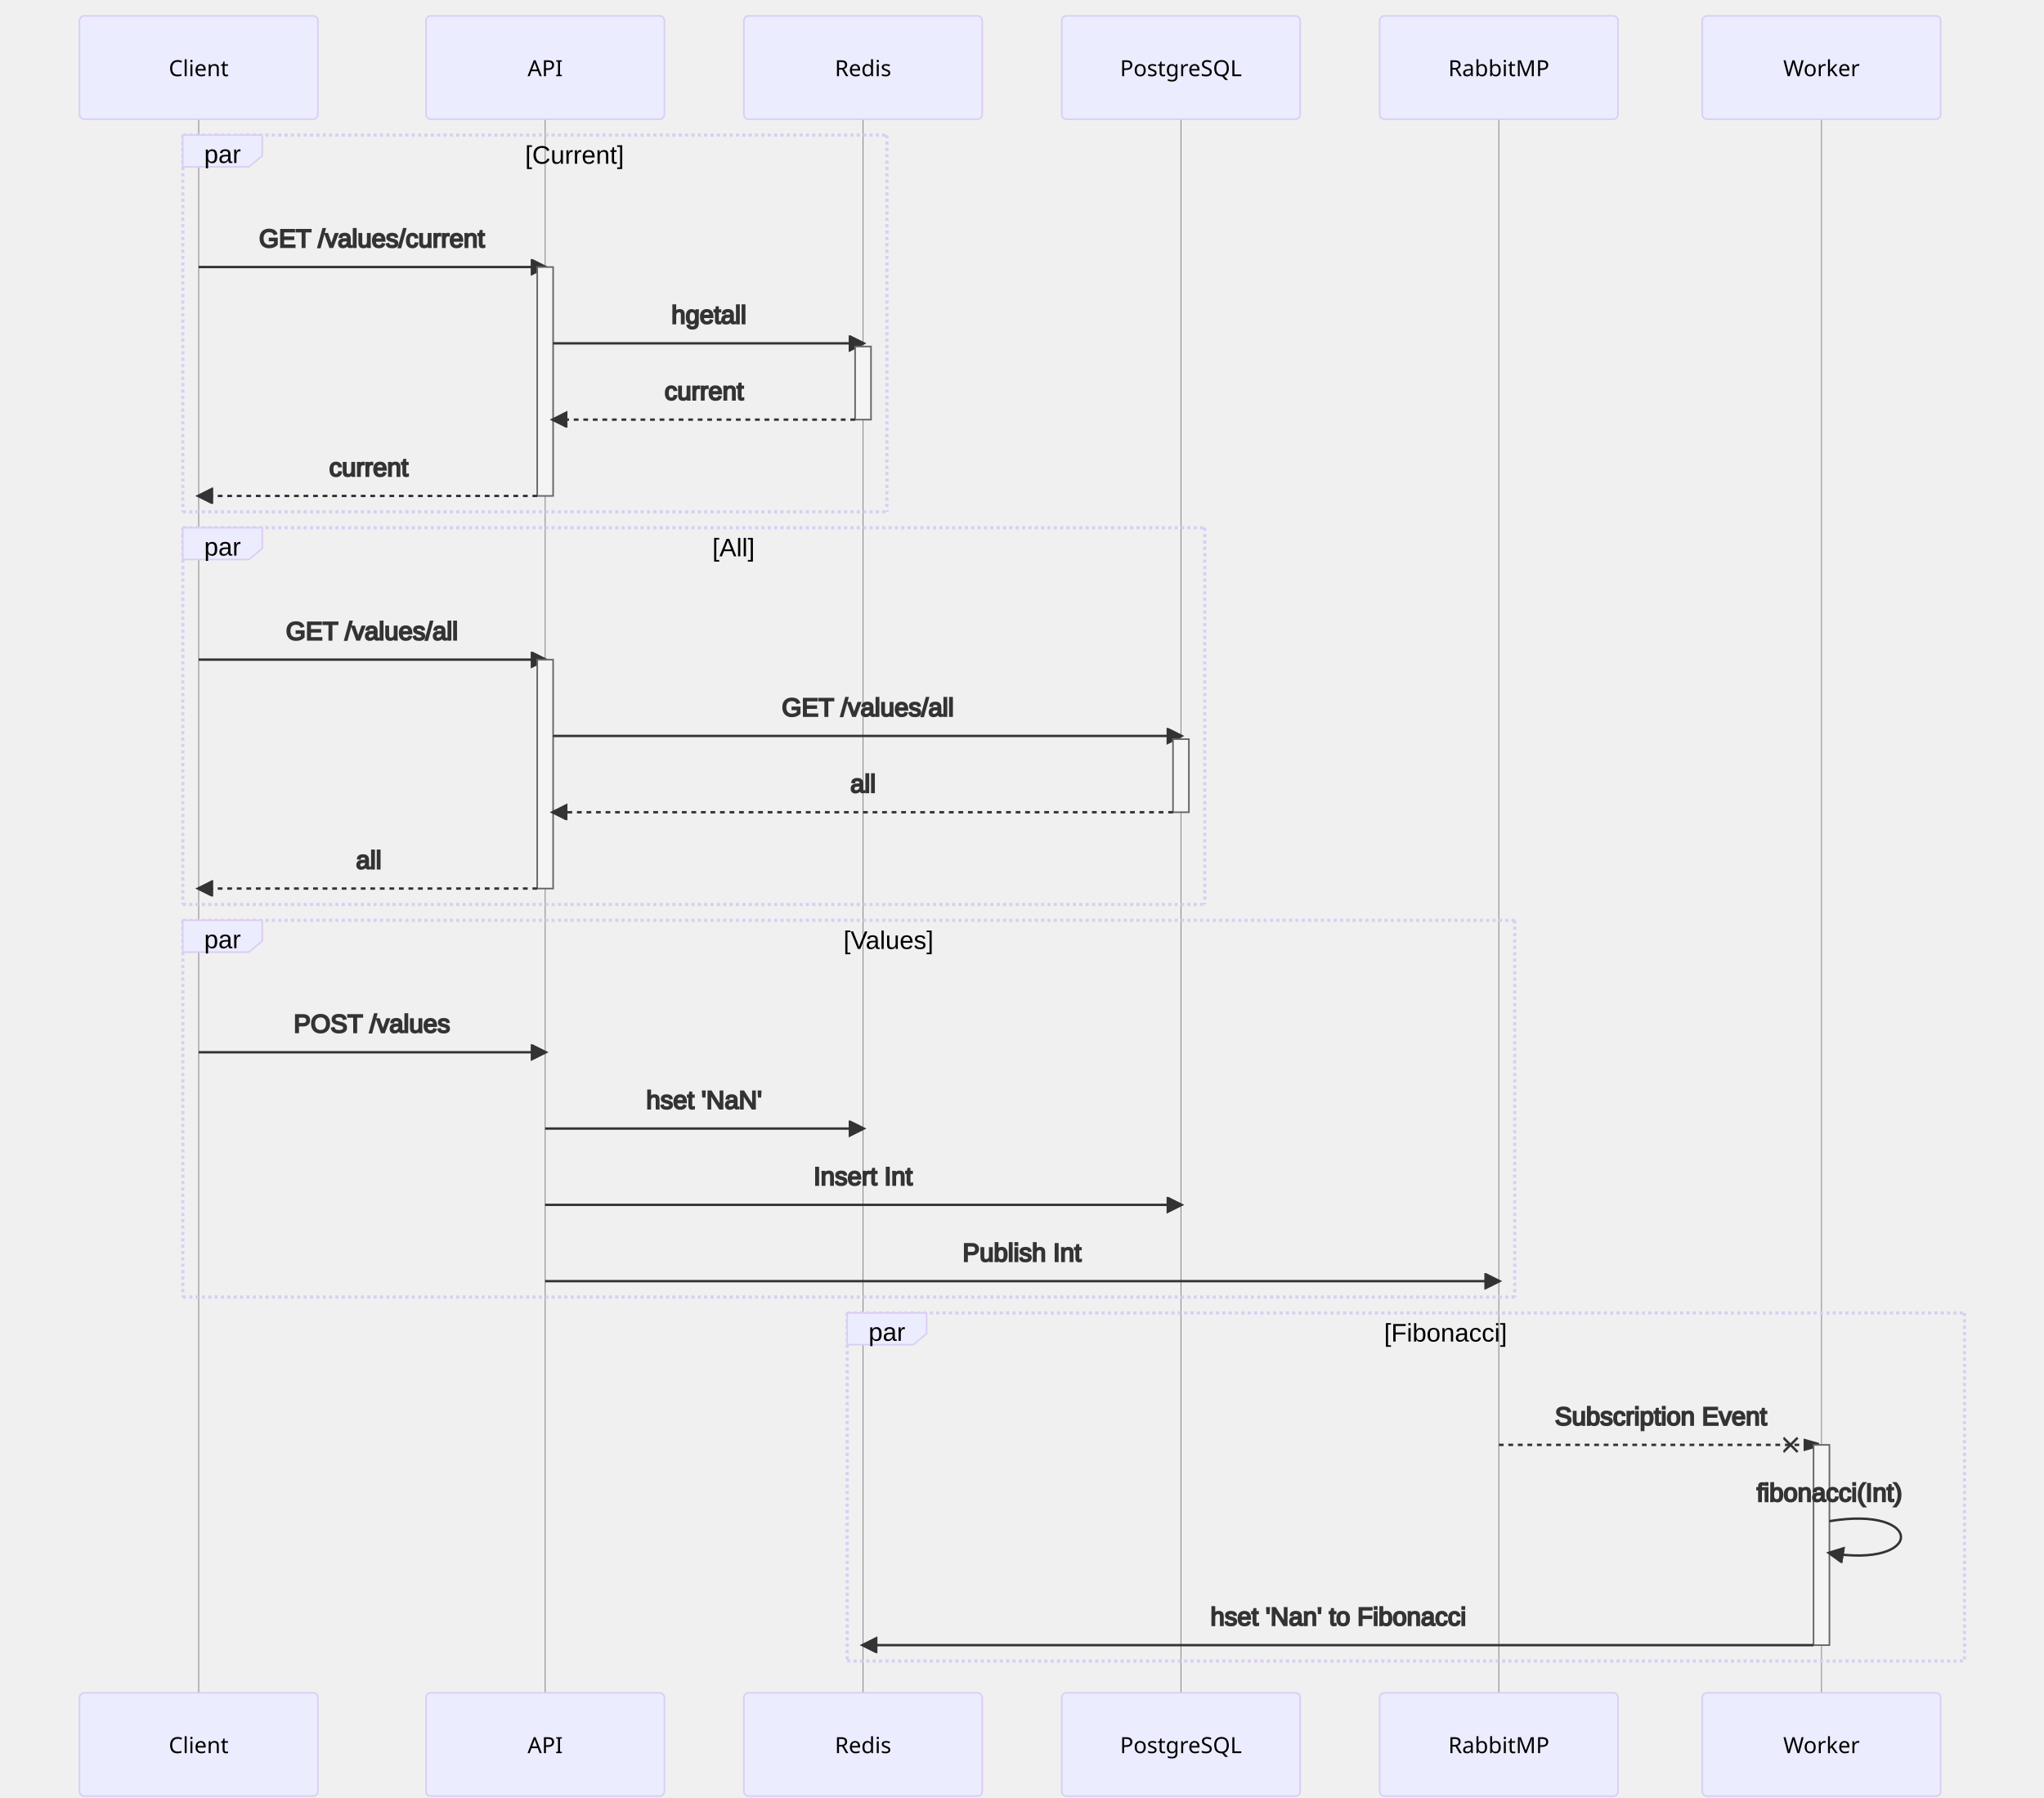
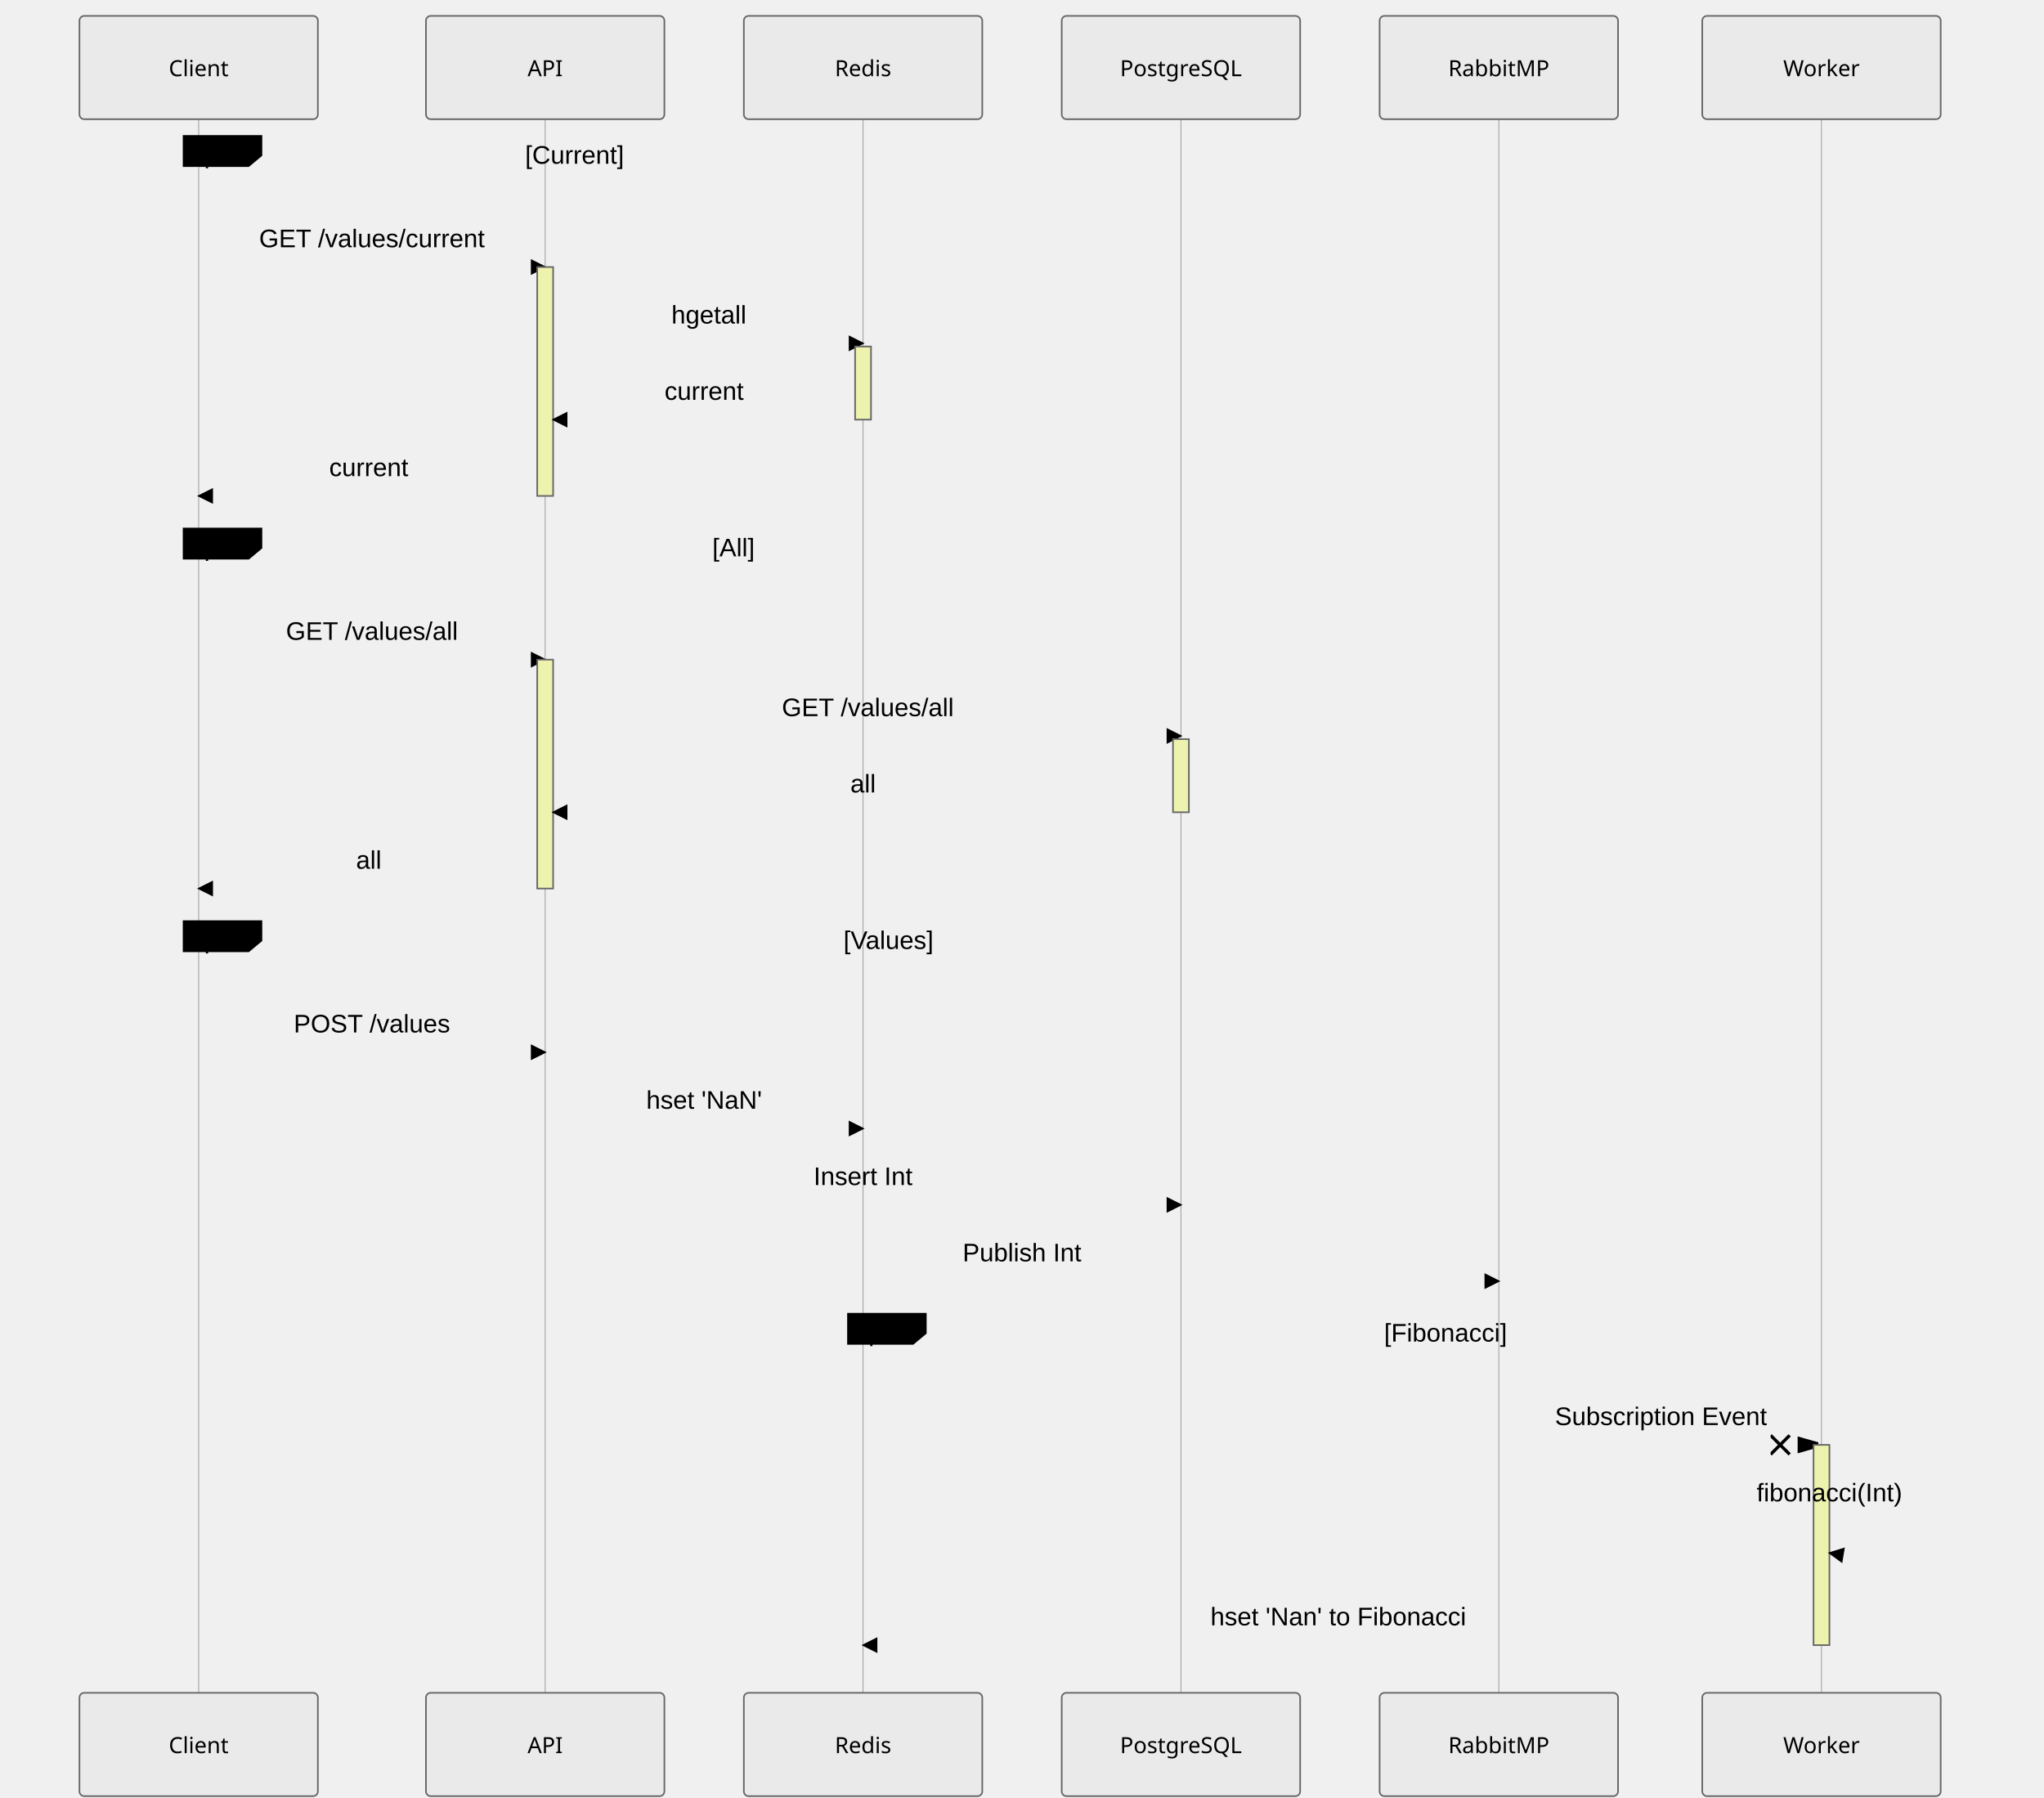
<svg xmlns="http://www.w3.org/2000/svg" id="mermaid-1615550069054" width="100%" height="1131" style="max-width: 1286px;" viewBox="-50 -10 1286 1131">
-   <style>#mermaid-1615550069054{font-family:"trebuchet ms",verdana,arial,sans-serif;font-size:16px;fill:#333;}#mermaid-1615550069054 .error-icon{fill:#552222;}#mermaid-1615550069054 .error-text{fill:#552222;stroke:#552222;}#mermaid-1615550069054 .edge-thickness-normal{stroke-width:2px;}#mermaid-1615550069054 .edge-thickness-thick{stroke-width:3.5px;}#mermaid-1615550069054 .edge-pattern-solid{stroke-dasharray:0;}#mermaid-1615550069054 .edge-pattern-dashed{stroke-dasharray:3;}#mermaid-1615550069054 .edge-pattern-dotted{stroke-dasharray:2;}#mermaid-1615550069054 .marker{fill:#333333;stroke:#333333;}#mermaid-1615550069054 .marker.cross{stroke:#333333;}#mermaid-1615550069054 svg{font-family:"trebuchet ms",verdana,arial,sans-serif;font-size:16px;}#mermaid-1615550069054 .actor{stroke:hsl(259.626,59.777%,87.902%);fill:#ECECFF;}#mermaid-1615550069054 text.actor &gt; tspan{fill:black;stroke:none;}#mermaid-1615550069054 .actor-line{stroke:grey;}#mermaid-1615550069054 .messageLine0{stroke-width:1.5;stroke-dasharray:none;stroke:#333;}#mermaid-1615550069054 .messageLine1{stroke-width:1.5;stroke-dasharray:2,2;stroke:#333;}#mermaid-1615550069054 #arrowhead path{fill:#333;stroke:#333;}#mermaid-1615550069054 .sequenceNumber{fill:white;}#mermaid-1615550069054 #sequencenumber{fill:#333;}#mermaid-1615550069054 #crosshead path{fill:#333;stroke:#333;}#mermaid-1615550069054 .messageText{fill:#333;stroke:#333;}#mermaid-1615550069054 .labelBox{stroke:hsl(259.626,59.777%,87.902%);fill:#ECECFF;}#mermaid-1615550069054 .labelText,#mermaid-1615550069054 .labelText &gt; tspan{fill:black;stroke:none;}#mermaid-1615550069054 .loopText,#mermaid-1615550069054 .loopText &gt; tspan{fill:black;stroke:none;}#mermaid-1615550069054 .loopLine{stroke-width:2px;stroke-dasharray:2,2;stroke:hsl(259.626,59.777%,87.902%);fill:hsl(259.626,59.777%,87.902%);}#mermaid-1615550069054 .note{stroke:#aaaa33;fill:#fff5ad;}#mermaid-1615550069054 .noteText,#mermaid-1615550069054 .noteText &gt; tspan{fill:black;stroke:none;}#mermaid-1615550069054 .activation0{fill:#f4f4f4;stroke:#666;}#mermaid-1615550069054 .activation1{fill:#f4f4f4;stroke:#666;}#mermaid-1615550069054 .activation2{fill:#f4f4f4;stroke:#666;}#mermaid-1615550069054:root{--mermaid-font-family:"trebuchet ms",verdana,arial,sans-serif;}#mermaid-1615550069054 sequence{fill:apa;}</style>
+   <style>#mermaid-1615550069054{font-family:"trebuchet
+         ms",verdana,arial,sans-serif;font-size:16px;fill:#333;}#mermaid-1615550069054
+         .error-icon{fill:#552222;}#mermaid-1615550069054 .error-text{fill:#552222;stroke:#552222;}#mermaid-1615550069054
+         .edge-thickness-normal{stroke-width:2px;}#mermaid-1615550069054
+         .edge-thickness-thick{stroke-width:3.5px;}#mermaid-1615550069054
+         .edge-pattern-solid{stroke-dasharray:0;}#mermaid-1615550069054
+         .edge-pattern-dashed{stroke-dasharray:3;}#mermaid-1615550069054
+         .edge-pattern-dotted{stroke-dasharray:2;}#mermaid-1615550069054
+         .marker{fill:#333333;stroke:#333333;}#mermaid-1615550069054 .marker.cross{stroke:#333333;}#mermaid-1615550069054
+         svg{font-family:"trebuchet ms",verdana,arial,sans-serif;font-size:16px;}#mermaid-1615550069054
+         .actor{stroke:hsl(259.626,59.777%,87.902%);fill:#ECECFF;}#mermaid-1615550069054 text.actor
+         &gt; tspan{fill:black;stroke:none;}#mermaid-1615550069054 .actor-line{stroke:grey;}#mermaid-1615550069054
+         .messageLine0{stroke-width:1.5;stroke-dasharray:none;stroke:#333;}#mermaid-1615550069054
+         .messageLine1{stroke-width:1.5;stroke-dasharray:2,2;stroke:#333;}#mermaid-1615550069054 #arrowhead
+         path{fill:#333;stroke:#333;}#mermaid-1615550069054 .sequenceNumber{fill:white;}#mermaid-1615550069054
+         #sequencenumber{fill:#333;}#mermaid-1615550069054 #crosshead path{fill:#333;stroke:#333;}#mermaid-1615550069054
+         .messageText{fill:#333;stroke:#333;}#mermaid-1615550069054
+         .labelBox{stroke:hsl(259.626,59.777%,87.902%);fill:#ECECFF;}#mermaid-1615550069054
+         .labelText,#mermaid-1615550069054 .labelText &gt; tspan{fill:black;stroke:none;}#mermaid-1615550069054
+         .loopText,#mermaid-1615550069054 .loopText &gt; tspan{fill:black;stroke:none;}#mermaid-1615550069054
+         .loopLine{stroke-width:2px;stroke-dasharray:2,2;stroke:hsl(259.626,59.777%,87.902%);fill:hsl(259.626,59.777%,87.902%);}#mermaid-1615550069054
+         .note{stroke:#aaaa33;fill:#fff5ad;}#mermaid-1615550069054 .noteText,#mermaid-1615550069054 .noteText &gt;
+         tspan{fill:black;stroke:none;}#mermaid-1615550069054
+         .activation0{fill:#f4f4f4;stroke:#666;}#mermaid-1615550069054
+         .activation1{fill:#f4f4f4;stroke:#666;}#mermaid-1615550069054
+         .activation2{fill:#f4f4f4;stroke:#666;}#mermaid-1615550069054:root{--mermaid-font-family:"trebuchet
+         ms",verdana,arial,sans-serif;}#mermaid-1615550069054 sequence{fill:apa;}
+     </style>
  <g />
  <g>
    <line id="actor24" x1="75" y1="5" x2="75" y2="1120" class="actor-line" stroke-width="0.5px" stroke="#999" />
    <rect x="0" y="0" fill="#eaeaea" stroke="#666" width="150" height="65" rx="3" ry="3" class="actor" />
    <text x="75" y="32.5" dominant-baseline="central" alignment-baseline="central" class="actor" style="text-anchor: middle; font-size: 14px; font-weight: 400; font-family: Open-Sans, sans-serif;">
      <tspan x="75" dy="0">Client</tspan>
    </text>
  </g>
  <g>
    <line id="actor25" x1="293" y1="5" x2="293" y2="1120" class="actor-line" stroke-width="0.5px" stroke="#999" />
    <rect x="218" y="0" fill="#eaeaea" stroke="#666" width="150" height="65" rx="3" ry="3" class="actor" />
    <text x="293" y="32.5" dominant-baseline="central" alignment-baseline="central" class="actor" style="text-anchor: middle; font-size: 14px; font-weight: 400; font-family: Open-Sans, sans-serif;">
      <tspan x="293" dy="0">API</tspan>
    </text>
  </g>
  <g>
    <line id="actor26" x1="493" y1="5" x2="493" y2="1120" class="actor-line" stroke-width="0.5px" stroke="#999" />
    <rect x="418" y="0" fill="#eaeaea" stroke="#666" width="150" height="65" rx="3" ry="3" class="actor" />
    <text x="493" y="32.5" dominant-baseline="central" alignment-baseline="central" class="actor" style="text-anchor: middle; font-size: 14px; font-weight: 400; font-family: Open-Sans, sans-serif;">
      <tspan x="493" dy="0">Redis</tspan>
    </text>
  </g>
  <g>
    <line id="actor27" x1="693" y1="5" x2="693" y2="1120" class="actor-line" stroke-width="0.5px" stroke="#999" />
    <rect x="618" y="0" fill="#eaeaea" stroke="#666" width="150" height="65" rx="3" ry="3" class="actor" />
    <text x="693" y="32.5" dominant-baseline="central" alignment-baseline="central" class="actor" style="text-anchor: middle; font-size: 14px; font-weight: 400; font-family: Open-Sans, sans-serif;">
      <tspan x="693" dy="0">PostgreSQL</tspan>
    </text>
  </g>
  <g>
    <line id="actor28" x1="893" y1="5" x2="893" y2="1120" class="actor-line" stroke-width="0.5px" stroke="#999" />
    <rect x="818" y="0" fill="#eaeaea" stroke="#666" width="150" height="65" rx="3" ry="3" class="actor" />
    <text x="893" y="32.5" dominant-baseline="central" alignment-baseline="central" class="actor" style="text-anchor: middle; font-size: 14px; font-weight: 400; font-family: Open-Sans, sans-serif;">
      <tspan x="893" dy="0">RabbitMP</tspan>
    </text>
  </g>
  <g>
    <line id="actor29" x1="1096" y1="5" x2="1096" y2="1120" class="actor-line" stroke-width="0.5px" stroke="#999" />
    <rect x="1021" y="0" fill="#eaeaea" stroke="#666" width="150" height="65" rx="3" ry="3" class="actor" />
    <text x="1096" y="32.5" dominant-baseline="central" alignment-baseline="central" class="actor" style="text-anchor: middle; font-size: 14px; font-weight: 400; font-family: Open-Sans, sans-serif;">
      <tspan x="1096" dy="0">Worker</tspan>
    </text>
  </g>
  <defs>
    <marker id="arrowhead" refX="9" refY="5" markerUnits="userSpaceOnUse" markerWidth="12" markerHeight="12" orient="auto">
      <path d="M 0 0 L 10 5 L 0 10 z" />
    </marker>
  </defs>
  <defs>
    <marker id="crosshead" markerWidth="15" markerHeight="8" orient="auto" refX="16" refY="4">
      <path fill="black" stroke="#000000" stroke-width="1px" d="M 9,2 V 6 L16,4 Z" style="stroke-dasharray: 0, 0;" />
      <path fill="none" stroke="#000000" stroke-width="1px" d="M 0,1 L 6,7 M 6,1 L 0,7" style="stroke-dasharray: 0, 0;" />
    </marker>
  </defs>
  <defs>
    <marker id="filled-head" refX="18" refY="7" markerWidth="20" markerHeight="28" orient="auto">
      <path d="M 18,7 L9,13 L14,7 L9,1 Z" />
    </marker>
  </defs>
  <defs>
    <marker id="sequencenumber" refX="15" refY="15" markerWidth="60" markerHeight="40" orient="auto">
      <circle cx="15" cy="15" r="6" />
    </marker>
  </defs>
-   <text x="184" y="125" text-anchor="middle" dominant-baseline="middle" alignment-baseline="middle" class="messageText" dy="1em" style="font-family: &quot;trebuchet ms&quot;, verdana, arial, sans-serif; font-size: 16px; font-weight: 400;">GET /values/current</text>
+   <text x="184" y="125" text-anchor="middle" dominant-baseline="middle" alignment-baseline="middle" class="messageText" dy="1em" style="font-family: &quot;trebuchet ms&quot;, verdana, arial, sans-serif; font-size: 16px; font-weight: 400;">
+         GET /values/current
+     </text>
  <line x1="75" y1="158" x2="293" y2="158" class="messageLine0" stroke-width="2" stroke="none" marker-end="url(#arrowhead)" style="fill: none;" />
  <g>
    <rect x="288" y="158" fill="#EDF2AE" stroke="#666" width="10" height="144" rx="0" ry="0" class="activation0" />
  </g>
-   <text x="396" y="173" text-anchor="middle" dominant-baseline="middle" alignment-baseline="middle" class="messageText" dy="1em" style="font-family: &quot;trebuchet ms&quot;, verdana, arial, sans-serif; font-size: 16px; font-weight: 400;">hgetall</text>
+   <text x="396" y="173" text-anchor="middle" dominant-baseline="middle" alignment-baseline="middle" class="messageText" dy="1em" style="font-family: &quot;trebuchet ms&quot;, verdana, arial, sans-serif; font-size: 16px; font-weight: 400;">
+         hgetall
+     </text>
  <line x1="298" y1="206" x2="493" y2="206" class="messageLine0" stroke-width="2" stroke="none" marker-end="url(#arrowhead)" style="fill: none;" />
  <g>
    <rect x="488" y="208" fill="#EDF2AE" stroke="#666" width="10" height="46" rx="0" ry="0" class="activation0" />
  </g>
-   <text x="393" y="221" text-anchor="middle" dominant-baseline="middle" alignment-baseline="middle" class="messageText" dy="1em" style="font-family: &quot;trebuchet ms&quot;, verdana, arial, sans-serif; font-size: 16px; font-weight: 400;">current</text>
+   <text x="393" y="221" text-anchor="middle" dominant-baseline="middle" alignment-baseline="middle" class="messageText" dy="1em" style="font-family: &quot;trebuchet ms&quot;, verdana, arial, sans-serif; font-size: 16px; font-weight: 400;">
+         current
+     </text>
  <line x1="488" y1="254" x2="298" y2="254" class="messageLine1" stroke-width="2" stroke="none" marker-end="url(#arrowhead)" style="stroke-dasharray: 3, 3; fill: none;" />
-   <text x="182" y="269" text-anchor="middle" dominant-baseline="middle" alignment-baseline="middle" class="messageText" dy="1em" style="font-family: &quot;trebuchet ms&quot;, verdana, arial, sans-serif; font-size: 16px; font-weight: 400;">current</text>
+   <text x="182" y="269" text-anchor="middle" dominant-baseline="middle" alignment-baseline="middle" class="messageText" dy="1em" style="font-family: &quot;trebuchet ms&quot;, verdana, arial, sans-serif; font-size: 16px; font-weight: 400;">
+         current
+     </text>
  <line x1="288" y1="302" x2="75" y2="302" class="messageLine1" stroke-width="2" stroke="none" marker-end="url(#arrowhead)" style="stroke-dasharray: 3, 3; fill: none;" />
  <g>
    <line x1="65" y1="75" x2="508" y2="75" class="loopLine" />
    <line x1="508" y1="75" x2="508" y2="312" class="loopLine" />
    <line x1="65" y1="312" x2="508" y2="312" class="loopLine" />
    <line x1="65" y1="75" x2="65" y2="312" class="loopLine" />
    <polygon points="65,75 115,75 115,88 106.6,95 65,95" class="labelBox" />
-     <text x="90" y="88" text-anchor="middle" dominant-baseline="middle" alignment-baseline="middle" class="labelText" style="font-family: &quot;trebuchet ms&quot;, verdana, arial, sans-serif; font-size: 16px; font-weight: 400;">par</text>
+     <text x="90" y="88" text-anchor="middle" dominant-baseline="middle" alignment-baseline="middle" class="labelText" style="font-family: &quot;trebuchet ms&quot;, verdana, arial, sans-serif; font-size: 16px; font-weight: 400;">
+             par
+         </text>
    <text x="311.5" y="93" text-anchor="middle" class="loopText" style="font-family: &quot;trebuchet ms&quot;, verdana, arial, sans-serif; font-size: 16px; font-weight: 400;">
      <tspan x="311.5">[Current]</tspan>
    </text>
  </g>
-   <text x="184" y="372" text-anchor="middle" dominant-baseline="middle" alignment-baseline="middle" class="messageText" dy="1em" style="font-family: &quot;trebuchet ms&quot;, verdana, arial, sans-serif; font-size: 16px; font-weight: 400;">GET /values/all</text>
+   <text x="184" y="372" text-anchor="middle" dominant-baseline="middle" alignment-baseline="middle" class="messageText" dy="1em" style="font-family: &quot;trebuchet ms&quot;, verdana, arial, sans-serif; font-size: 16px; font-weight: 400;">
+         GET /values/all
+     </text>
  <line x1="75" y1="405" x2="293" y2="405" class="messageLine0" stroke-width="2" stroke="none" marker-end="url(#arrowhead)" style="fill: none;" />
  <g>
    <rect x="288" y="405" fill="#EDF2AE" stroke="#666" width="10" height="144" rx="0" ry="0" class="activation0" />
  </g>
-   <text x="496" y="420" text-anchor="middle" dominant-baseline="middle" alignment-baseline="middle" class="messageText" dy="1em" style="font-family: &quot;trebuchet ms&quot;, verdana, arial, sans-serif; font-size: 16px; font-weight: 400;">GET /values/all</text>
+   <text x="496" y="420" text-anchor="middle" dominant-baseline="middle" alignment-baseline="middle" class="messageText" dy="1em" style="font-family: &quot;trebuchet ms&quot;, verdana, arial, sans-serif; font-size: 16px; font-weight: 400;">
+         GET /values/all
+     </text>
  <line x1="298" y1="453" x2="693" y2="453" class="messageLine0" stroke-width="2" stroke="none" marker-end="url(#arrowhead)" style="fill: none;" />
  <g>
    <rect x="688" y="455" fill="#EDF2AE" stroke="#666" width="10" height="46" rx="0" ry="0" class="activation0" />
  </g>
-   <text x="493" y="468" text-anchor="middle" dominant-baseline="middle" alignment-baseline="middle" class="messageText" dy="1em" style="font-family: &quot;trebuchet ms&quot;, verdana, arial, sans-serif; font-size: 16px; font-weight: 400;">all</text>
+   <text x="493" y="468" text-anchor="middle" dominant-baseline="middle" alignment-baseline="middle" class="messageText" dy="1em" style="font-family: &quot;trebuchet ms&quot;, verdana, arial, sans-serif; font-size: 16px; font-weight: 400;">
+         all
+     </text>
  <line x1="688" y1="501" x2="298" y2="501" class="messageLine1" stroke-width="2" stroke="none" marker-end="url(#arrowhead)" style="stroke-dasharray: 3, 3; fill: none;" />
-   <text x="182" y="516" text-anchor="middle" dominant-baseline="middle" alignment-baseline="middle" class="messageText" dy="1em" style="font-family: &quot;trebuchet ms&quot;, verdana, arial, sans-serif; font-size: 16px; font-weight: 400;">all</text>
+   <text x="182" y="516" text-anchor="middle" dominant-baseline="middle" alignment-baseline="middle" class="messageText" dy="1em" style="font-family: &quot;trebuchet ms&quot;, verdana, arial, sans-serif; font-size: 16px; font-weight: 400;">
+         all
+     </text>
  <line x1="288" y1="549" x2="75" y2="549" class="messageLine1" stroke-width="2" stroke="none" marker-end="url(#arrowhead)" style="stroke-dasharray: 3, 3; fill: none;" />
  <g>
    <line x1="65" y1="322" x2="708" y2="322" class="loopLine" />
    <line x1="708" y1="322" x2="708" y2="559" class="loopLine" />
    <line x1="65" y1="559" x2="708" y2="559" class="loopLine" />
    <line x1="65" y1="322" x2="65" y2="559" class="loopLine" />
    <polygon points="65,322 115,322 115,335 106.6,342 65,342" class="labelBox" />
-     <text x="90" y="335" text-anchor="middle" dominant-baseline="middle" alignment-baseline="middle" class="labelText" style="font-family: &quot;trebuchet ms&quot;, verdana, arial, sans-serif; font-size: 16px; font-weight: 400;">par</text>
+     <text x="90" y="335" text-anchor="middle" dominant-baseline="middle" alignment-baseline="middle" class="labelText" style="font-family: &quot;trebuchet ms&quot;, verdana, arial, sans-serif; font-size: 16px; font-weight: 400;">
+             par
+         </text>
    <text x="411.5" y="340" text-anchor="middle" class="loopText" style="font-family: &quot;trebuchet ms&quot;, verdana, arial, sans-serif; font-size: 16px; font-weight: 400;">
      <tspan x="411.5">[All]</tspan>
    </text>
  </g>
-   <text x="184" y="619" text-anchor="middle" dominant-baseline="middle" alignment-baseline="middle" class="messageText" dy="1em" style="font-family: &quot;trebuchet ms&quot;, verdana, arial, sans-serif; font-size: 16px; font-weight: 400;">POST /values</text>
+   <text x="184" y="619" text-anchor="middle" dominant-baseline="middle" alignment-baseline="middle" class="messageText" dy="1em" style="font-family: &quot;trebuchet ms&quot;, verdana, arial, sans-serif; font-size: 16px; font-weight: 400;">
+         POST /values
+     </text>
  <line x1="75" y1="652" x2="293" y2="652" class="messageLine0" stroke-width="2" stroke="none" marker-end="url(#arrowhead)" style="fill: none;" />
-   <text x="393" y="667" text-anchor="middle" dominant-baseline="middle" alignment-baseline="middle" class="messageText" dy="1em" style="font-family: &quot;trebuchet ms&quot;, verdana, arial, sans-serif; font-size: 16px; font-weight: 400;">hset 'NaN'</text>
+   <text x="393" y="667" text-anchor="middle" dominant-baseline="middle" alignment-baseline="middle" class="messageText" dy="1em" style="font-family: &quot;trebuchet ms&quot;, verdana, arial, sans-serif; font-size: 16px; font-weight: 400;">
+         hset 'NaN'
+     </text>
  <line x1="293" y1="700" x2="493" y2="700" class="messageLine0" stroke-width="2" stroke="none" marker-end="url(#arrowhead)" style="fill: none;" />
-   <text x="493" y="715" text-anchor="middle" dominant-baseline="middle" alignment-baseline="middle" class="messageText" dy="1em" style="font-family: &quot;trebuchet ms&quot;, verdana, arial, sans-serif; font-size: 16px; font-weight: 400;">Insert Int</text>
+   <text x="493" y="715" text-anchor="middle" dominant-baseline="middle" alignment-baseline="middle" class="messageText" dy="1em" style="font-family: &quot;trebuchet ms&quot;, verdana, arial, sans-serif; font-size: 16px; font-weight: 400;">
+         Insert Int
+     </text>
  <line x1="293" y1="748" x2="693" y2="748" class="messageLine0" stroke-width="2" stroke="none" marker-end="url(#arrowhead)" style="fill: none;" />
-   <text x="593" y="763" text-anchor="middle" dominant-baseline="middle" alignment-baseline="middle" class="messageText" dy="1em" style="font-family: &quot;trebuchet ms&quot;, verdana, arial, sans-serif; font-size: 16px; font-weight: 400;">Publish Int</text>
+   <text x="593" y="763" text-anchor="middle" dominant-baseline="middle" alignment-baseline="middle" class="messageText" dy="1em" style="font-family: &quot;trebuchet ms&quot;, verdana, arial, sans-serif; font-size: 16px; font-weight: 400;">
+         Publish Int
+     </text>
  <line x1="293" y1="796" x2="893" y2="796" class="messageLine0" stroke-width="2" stroke="none" marker-end="url(#arrowhead)" style="fill: none;" />
  <g>
    <line x1="65" y1="569" x2="903" y2="569" class="loopLine" />
    <line x1="903" y1="569" x2="903" y2="806" class="loopLine" />
    <line x1="65" y1="806" x2="903" y2="806" class="loopLine" />
    <line x1="65" y1="569" x2="65" y2="806" class="loopLine" />
    <polygon points="65,569 115,569 115,582 106.6,589 65,589" class="labelBox" />
-     <text x="90" y="582" text-anchor="middle" dominant-baseline="middle" alignment-baseline="middle" class="labelText" style="font-family: &quot;trebuchet ms&quot;, verdana, arial, sans-serif; font-size: 16px; font-weight: 400;">par</text>
+     <text x="90" y="582" text-anchor="middle" dominant-baseline="middle" alignment-baseline="middle" class="labelText" style="font-family: &quot;trebuchet ms&quot;, verdana, arial, sans-serif; font-size: 16px; font-weight: 400;">
+             par
+         </text>
    <text x="509" y="587" text-anchor="middle" class="loopText" style="font-family: &quot;trebuchet ms&quot;, verdana, arial, sans-serif; font-size: 16px; font-weight: 400;">
      <tspan x="509">[Values]</tspan>
    </text>
  </g>
-   <text x="995" y="866" text-anchor="middle" dominant-baseline="middle" alignment-baseline="middle" class="messageText" dy="1em" style="font-family: &quot;trebuchet ms&quot;, verdana, arial, sans-serif; font-size: 16px; font-weight: 400;">Subscription Event</text>
+   <text x="995" y="866" text-anchor="middle" dominant-baseline="middle" alignment-baseline="middle" class="messageText" dy="1em" style="font-family: &quot;trebuchet ms&quot;, verdana, arial, sans-serif; font-size: 16px; font-weight: 400;">
+         Subscription Event
+     </text>
  <line x1="893" y1="899" x2="1096" y2="899" class="messageLine1" stroke-width="2" stroke="none" marker-end="url(#crosshead)" style="stroke-dasharray: 3, 3; fill: none;" />
  <g>
    <rect x="1091" y="899" fill="#EDF2AE" stroke="#666" width="10" height="126" rx="0" ry="0" class="activation0" />
  </g>
-   <text x="1101" y="914" text-anchor="middle" dominant-baseline="middle" alignment-baseline="middle" class="messageText" dy="1em" style="font-family: &quot;trebuchet ms&quot;, verdana, arial, sans-serif; font-size: 16px; font-weight: 400;">fibonacci(Int)</text>
+   <text x="1101" y="914" text-anchor="middle" dominant-baseline="middle" alignment-baseline="middle" class="messageText" dy="1em" style="font-family: &quot;trebuchet ms&quot;, verdana, arial, sans-serif; font-size: 16px; font-weight: 400;">
+         fibonacci(Int)
+     </text>
  <path d="M 1101,947 C 1161,937 1161,977 1101,967" class="messageLine0" stroke-width="2" stroke="none" marker-end="url(#arrowhead)" style="fill: none;" />
-   <text x="792" y="992" text-anchor="middle" dominant-baseline="middle" alignment-baseline="middle" class="messageText" dy="1em" style="font-family: &quot;trebuchet ms&quot;, verdana, arial, sans-serif; font-size: 16px; font-weight: 400;">hset 'Nan' to Fibonacci</text>
+   <text x="792" y="992" text-anchor="middle" dominant-baseline="middle" alignment-baseline="middle" class="messageText" dy="1em" style="font-family: &quot;trebuchet ms&quot;, verdana, arial, sans-serif; font-size: 16px; font-weight: 400;">
+         hset 'Nan' to Fibonacci
+     </text>
  <line x1="1091" y1="1025" x2="493" y2="1025" class="messageLine0" stroke-width="2" stroke="none" marker-end="url(#arrowhead)" style="fill: none;" />
  <g>
    <line x1="483" y1="816" x2="1186" y2="816" class="loopLine" />
    <line x1="1186" y1="816" x2="1186" y2="1035" class="loopLine" />
    <line x1="483" y1="1035" x2="1186" y2="1035" class="loopLine" />
    <line x1="483" y1="816" x2="483" y2="1035" class="loopLine" />
    <polygon points="483,816 533,816 533,829 524.6,836 483,836" class="labelBox" />
-     <text x="508" y="829" text-anchor="middle" dominant-baseline="middle" alignment-baseline="middle" class="labelText" style="font-family: &quot;trebuchet ms&quot;, verdana, arial, sans-serif; font-size: 16px; font-weight: 400;">par</text>
+     <text x="508" y="829" text-anchor="middle" dominant-baseline="middle" alignment-baseline="middle" class="labelText" style="font-family: &quot;trebuchet ms&quot;, verdana, arial, sans-serif; font-size: 16px; font-weight: 400;">
+             par
+         </text>
    <text x="859.5" y="834" text-anchor="middle" class="loopText" style="font-family: &quot;trebuchet ms&quot;, verdana, arial, sans-serif; font-size: 16px; font-weight: 400;">
      <tspan x="859.5">[Fibonacci]</tspan>
    </text>
  </g>
  <g>
    <rect x="0" y="1055" fill="#eaeaea" stroke="#666" width="150" height="65" rx="3" ry="3" class="actor" />
    <text x="75" y="1087.5" dominant-baseline="central" alignment-baseline="central" class="actor" style="text-anchor: middle; font-size: 14px; font-weight: 400; font-family: Open-Sans, sans-serif;">
      <tspan x="75" dy="0">Client</tspan>
    </text>
  </g>
  <g>
    <rect x="218" y="1055" fill="#eaeaea" stroke="#666" width="150" height="65" rx="3" ry="3" class="actor" />
    <text x="293" y="1087.5" dominant-baseline="central" alignment-baseline="central" class="actor" style="text-anchor: middle; font-size: 14px; font-weight: 400; font-family: Open-Sans, sans-serif;">
      <tspan x="293" dy="0">API</tspan>
    </text>
  </g>
  <g>
    <rect x="418" y="1055" fill="#eaeaea" stroke="#666" width="150" height="65" rx="3" ry="3" class="actor" />
    <text x="493" y="1087.5" dominant-baseline="central" alignment-baseline="central" class="actor" style="text-anchor: middle; font-size: 14px; font-weight: 400; font-family: Open-Sans, sans-serif;">
      <tspan x="493" dy="0">Redis</tspan>
    </text>
  </g>
  <g>
    <rect x="618" y="1055" fill="#eaeaea" stroke="#666" width="150" height="65" rx="3" ry="3" class="actor" />
    <text x="693" y="1087.5" dominant-baseline="central" alignment-baseline="central" class="actor" style="text-anchor: middle; font-size: 14px; font-weight: 400; font-family: Open-Sans, sans-serif;">
      <tspan x="693" dy="0">PostgreSQL</tspan>
    </text>
  </g>
  <g>
    <rect x="818" y="1055" fill="#eaeaea" stroke="#666" width="150" height="65" rx="3" ry="3" class="actor" />
    <text x="893" y="1087.5" dominant-baseline="central" alignment-baseline="central" class="actor" style="text-anchor: middle; font-size: 14px; font-weight: 400; font-family: Open-Sans, sans-serif;">
      <tspan x="893" dy="0">RabbitMP</tspan>
    </text>
  </g>
  <g>
    <rect x="1021" y="1055" fill="#eaeaea" stroke="#666" width="150" height="65" rx="3" ry="3" class="actor" />
    <text x="1096" y="1087.5" dominant-baseline="central" alignment-baseline="central" class="actor" style="text-anchor: middle; font-size: 14px; font-weight: 400; font-family: Open-Sans, sans-serif;">
      <tspan x="1096" dy="0">Worker</tspan>
    </text>
  </g>
</svg>
